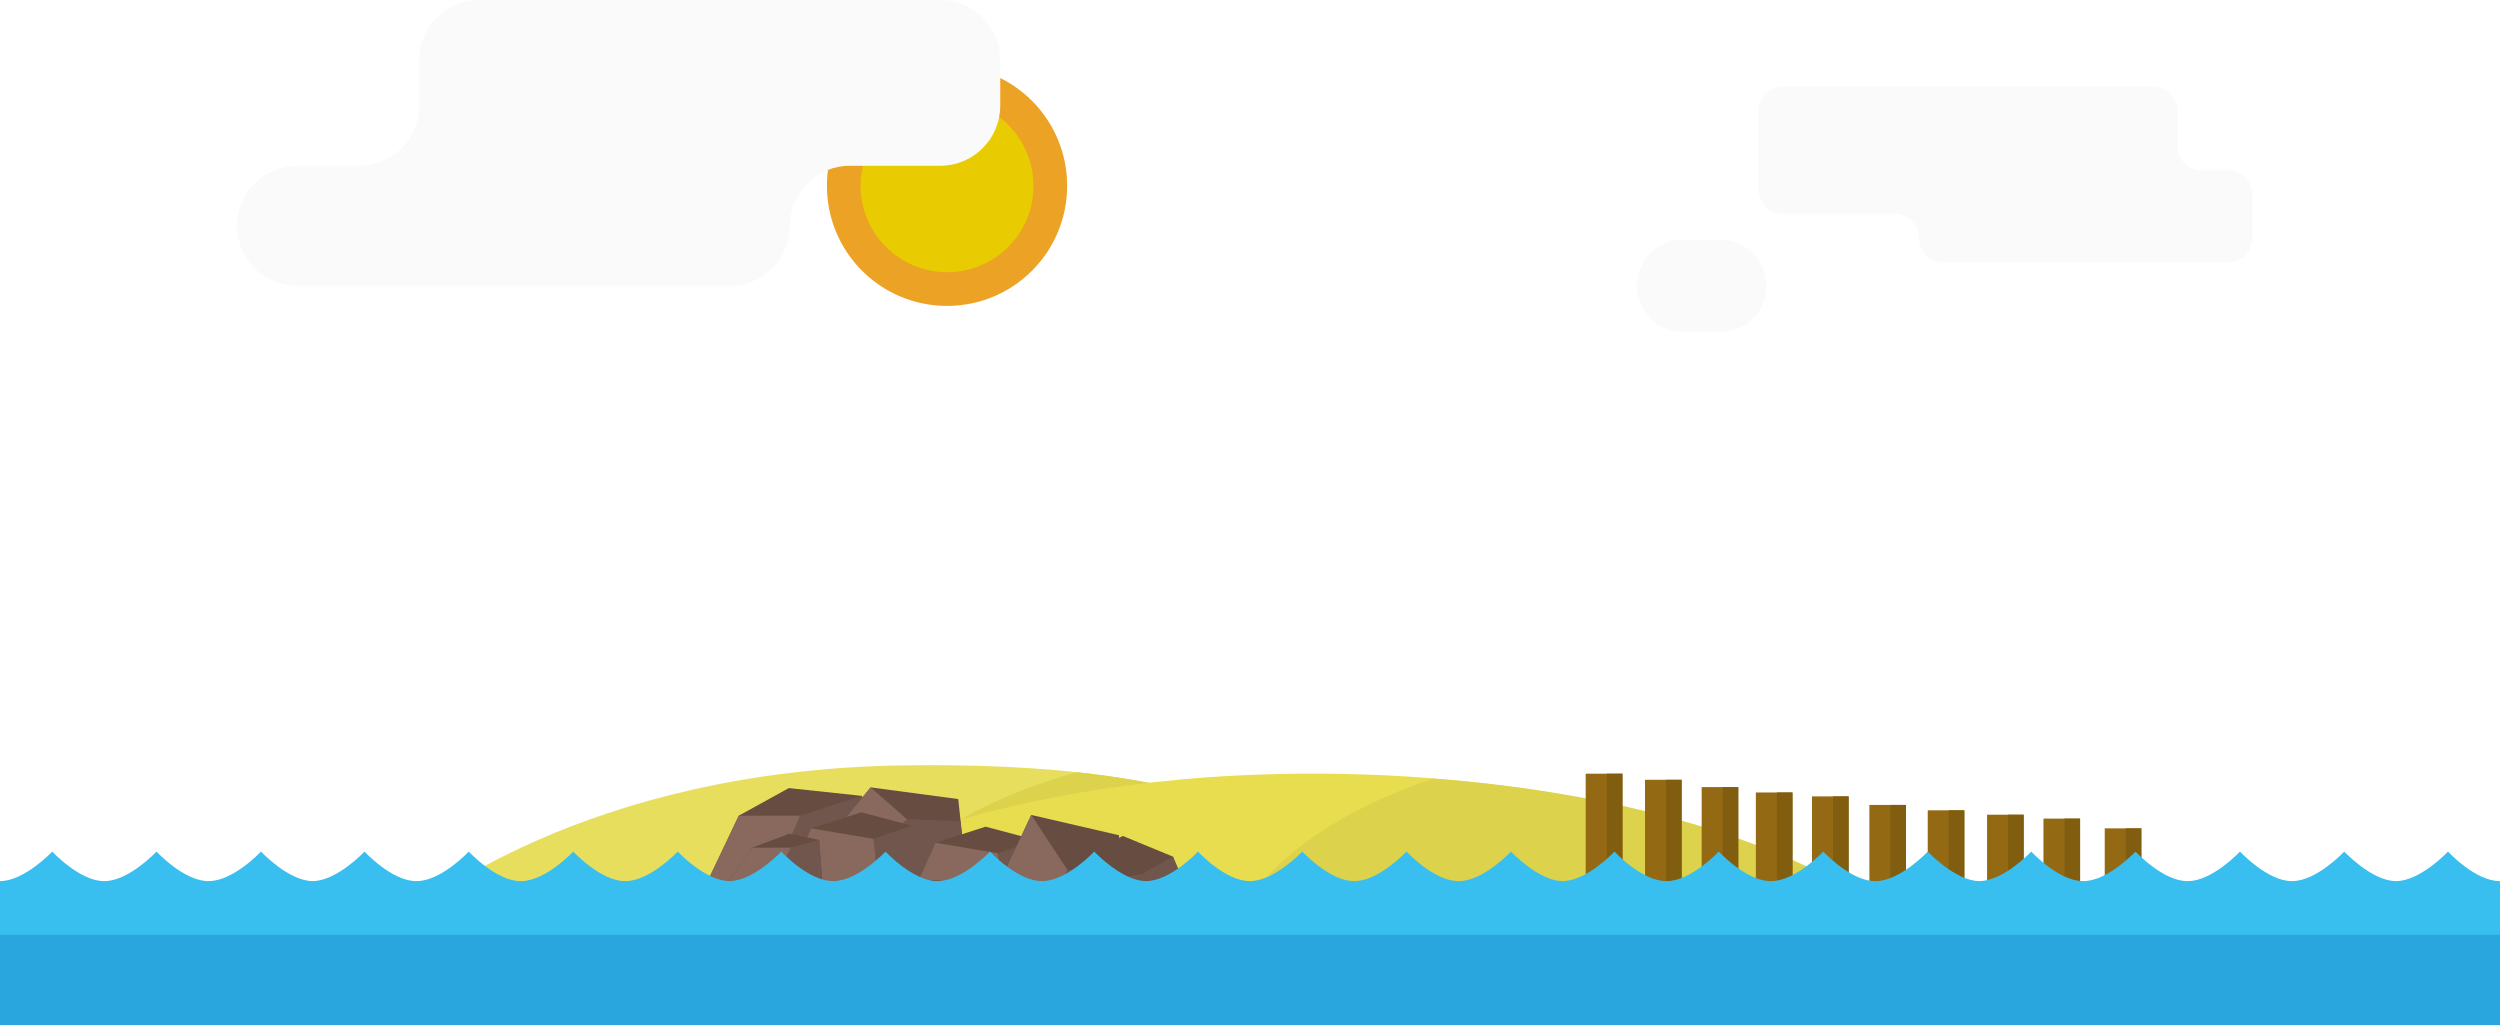
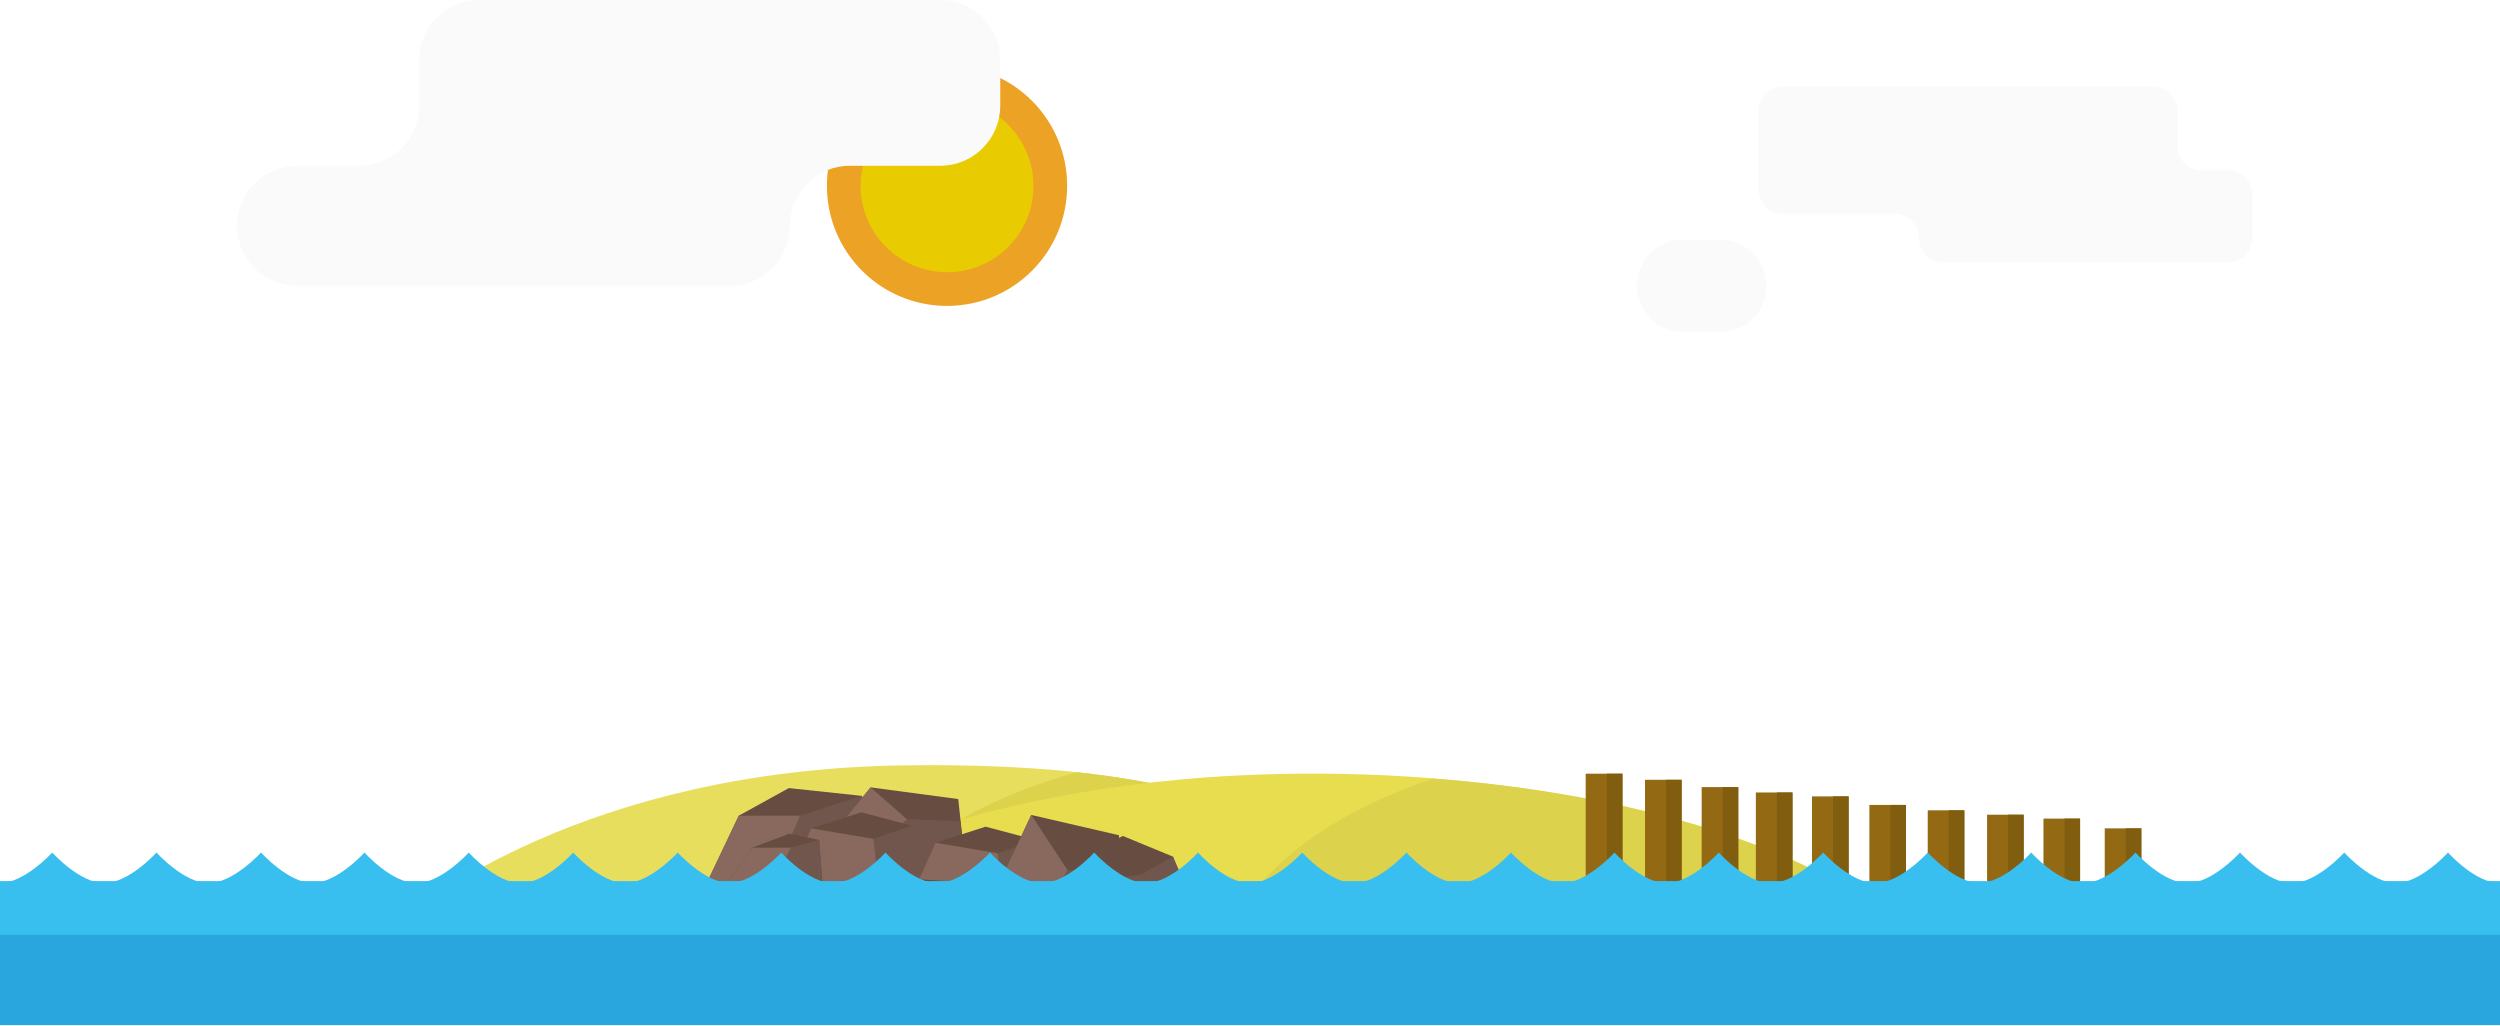
<svg xmlns="http://www.w3.org/2000/svg" version="1.1" id="Layer_1" x="0px" y="0px" viewBox="0 0 1024 419.9" style="enable-background:new 0 0 1024 419.9;" xml:space="preserve">
  <style type="text/css">
	.st0{fill:#E8DE5E;}
	.st1{fill:#DCD24B;}
	.st2{fill:#ECA224;}
	.st3{fill:#E8CB00;}
	.st4{fill:#E8DD4F;}
	.st5{fill:#674D41;}
	.st6{fill:#70564C;}
	.st7{fill:#89695D;}
	.st8{fill:#936914;}
	.st9{fill:#815D10;}
	.st10{fill:#39BFEF;}
	.st11{fill:#2AA6DF;}
	.st12{fill:#FAFAFA;}
- 	.st13{fill:#E6E6E6;}
</style>
  <g>
    <path id="XMLID_31_" class="st0" d="M584.9,377.5c-45.3-40.5-95.2-65.8-215.2-64c-130.4,1.9-198.9,58.3-203.5,62.4L584.9,377.5z" />
    <path class="st1" d="M355.3,376.6l229.6,0.9c-35-31.3-72.8-53.5-143.7-61.2C396.5,328.6,364,350.6,355.3,376.6z" />
  </g>
  <g id="XMLID_40_">
    <path id="XMLID_39_" class="st2" d="M387.9,125.3L387.9,125.3c-27.2,0-49.2-22-49.2-49.2l0,0c0-27.2,22-49.2,49.2-49.2l0,0   c27.2,0,49.2,22,49.2,49.2l0,0C437.1,103.3,415.1,125.3,387.9,125.3z" />
    <path id="XMLID_38_" class="st3" d="M387.9,111.5L387.9,111.5c-19.6,0-35.4-15.9-35.4-35.4l0,0c0-19.6,15.9-35.4,35.4-35.4l0,0   c19.6,0,35.4,15.9,35.4,35.4l0,0C423.4,95.7,407.5,111.5,387.9,111.5z" />
  </g>
  <g>
    <path id="XMLID_29_" class="st4" d="M765.7,371.5c-49.1-34.5-138.1-55.4-233.1-54.6c-141.2,1.1-215.4,49.7-220.4,53.2L765.7,371.5z   " />
    <path class="st1" d="M509.7,371.1l260,0.8c-40.3-28.3-107.5-47.4-182.7-53C550.9,331.1,523.3,349.5,509.7,371.1z" />
  </g>
  <g>
    <g id="XMLID_47_">
      <polygon id="XMLID_50_" class="st5" points="272.9,396.6 302.6,334.1 323.1,322.8 353.1,326 357.8,400.9   " />
      <polygon id="XMLID_49_" class="st6" points="357.8,400.9 272.9,396.6 310.4,360.8 327.7,334.1 353.1,326   " />
      <polygon id="XMLID_48_" class="st7" points="272.9,396.6 302.6,334.1 327.7,334.1 300.3,396.8   " />
    </g>
    <g>
      <g id="XMLID_46_">
        <polygon id="XMLID_43_" class="st5" points="324.1,362.4 356.6,322.5 392.5,327.3 396.5,364.6    " />
        <polygon id="XMLID_45_" class="st6" points="396.5,364.6 324.1,362.4 356.1,344.6 371.4,335.5 393.4,336.4    " />
        <polygon id="XMLID_44_" class="st7" points="324.1,362.4 356.6,322.5 371.4,335.5 347.4,362.5    " />
      </g>
      <g id="XMLID_51_">
        <polygon id="XMLID_54_" class="st5" points="320.1,376.3 332.3,339.3 352.8,332.7 373.4,338.2 387.6,378.3    " />
        <polygon id="XMLID_53_" class="st6" points="387.6,378.3 302.7,375.8 340.2,354.9 357.8,343.6 373.4,338.2    " />
        <polygon id="XMLID_52_" class="st7" points="315.4,377.3 332.3,339.3 357.8,343.6 361.2,377.3    " />
      </g>
      <g id="XMLID_74_">
        <polygon id="XMLID_77_" class="st5" points="427.2,411 439.4,352.8 459.9,342.4 480.5,350.9 494.7,414.2    " />
        <polygon id="XMLID_76_" class="st6" points="500.3,396.7 409.8,410.1 447.3,377.3 464.9,359.4 480.5,350.9    " />
        <polygon id="XMLID_75_" class="st7" points="422.5,412.4 439.4,352.8 464.9,359.4 468.2,412.4    " />
      </g>
      <g id="XMLID_62_">
        <polygon id="XMLID_65_" class="st5" points="371,382.2 383.2,345.2 403.7,338.6 424.3,344.1 438.4,384.2    " />
        <polygon id="XMLID_64_" class="st6" points="438.4,384.2 353.6,381.7 391.1,360.8 408.7,349.5 424.3,344.1    " />
        <polygon id="XMLID_63_" class="st7" points="366.2,383.2 383.2,345.2 408.7,349.5 412,383.2    " />
      </g>
      <g id="XMLID_55_">
        <polygon id="XMLID_58_" class="st5" points="269.2,402 308.1,347.2 323.2,341.5 335.5,344 339,388.8    " />
        <polygon id="XMLID_57_" class="st6" points="339,388.8 269.2,402 306.7,370.6 323.9,347.2 335.5,344    " />
        <polygon id="XMLID_56_" class="st7" points="269.2,402 308.1,347.2 323.9,347.2 296.6,402.1    " />
      </g>
      <g id="XMLID_70_">
        <polygon id="XMLID_73_" class="st5" points="389.9,403 422.4,333.8 458.3,342.1 462.3,406.6    " />
        <polygon id="XMLID_72_" class="st6" points="462.3,406.6 389.9,403 421.9,371.9 437.2,356.3 459.2,357.9    " />
        <polygon id="XMLID_71_" class="st7" points="389.9,403 422.4,333.8 437.2,356.3 413.2,403.1    " />
      </g>
      <g id="XMLID_66_">
        <polygon id="XMLID_69_" class="st5" points="322.9,403 352.5,366.5 373,359.9 403,361.9 407.8,405.5    " />
        <polygon id="XMLID_68_" class="st6" points="407.8,405.5 322.9,403 360.4,382.1 377.6,366.5 403,361.9    " />
        <polygon id="XMLID_67_" class="st7" points="322.9,403 352.5,366.5 377.6,366.5 350.2,403.1    " />
      </g>
    </g>
  </g>
  <g>
    <g>
      <rect x="649.5" y="316.9" class="st8" width="15" height="60.5" />
      <rect x="658.2" y="316.9" class="st9" width="6.4" height="60.5" />
    </g>
    <g>
      <rect x="673.8" y="319.4" class="st8" width="15" height="60.5" />
      <rect x="682.4" y="319.4" class="st9" width="6.4" height="60.5" />
    </g>
    <g>
      <rect x="697" y="322.4" class="st8" width="15" height="60.5" />
      <rect x="705.6" y="322.4" class="st9" width="6.4" height="60.5" />
    </g>
    <g>
      <rect x="719.2" y="324.6" class="st8" width="15" height="60.5" />
      <rect x="727.8" y="324.6" class="st9" width="6.4" height="60.5" />
    </g>
    <g>
      <rect x="742.2" y="326.2" class="st8" width="15" height="60.5" />
      <rect x="750.8" y="326.2" class="st9" width="6.4" height="60.5" />
    </g>
    <g>
      <rect x="765.7" y="329.7" class="st8" width="15" height="60.5" />
      <rect x="774.3" y="329.7" class="st9" width="6.4" height="60.5" />
    </g>
    <g>
      <rect x="789.6" y="331.9" class="st8" width="15" height="60.5" />
      <rect x="798.2" y="331.9" class="st9" width="6.4" height="60.5" />
    </g>
    <g>
      <rect x="813.9" y="333.7" class="st8" width="15" height="60.5" />
      <rect x="822.5" y="333.7" class="st9" width="6.4" height="60.5" />
    </g>
    <g>
      <rect x="837" y="335.3" class="st8" width="15" height="60.5" />
      <rect x="845.6" y="335.3" class="st9" width="6.4" height="60.5" />
    </g>
    <g>
      <rect x="862.1" y="339.3" class="st8" width="15" height="60.5" />
      <rect x="870.7" y="339.3" class="st9" width="6.4" height="60.5" />
    </g>
  </g>
  <g id="XMLID_30_">
    <polygon id="XMLID_61_" class="st5" points="403.2,396.2 442.1,359.8 457.2,356 469.5,357.7 473,387.5  " />
    <polygon id="XMLID_60_" class="st6" points="473,387.5 403.2,396.2 440.7,375.3 457.9,359.8 469.5,357.7  " />
    <polygon id="XMLID_59_" class="st7" points="403.2,396.2 442.1,359.8 457.9,359.8 430.6,396.4  " />
  </g>
-   <path class="st10" d="M0,360.9h1024V419H0V360.9z M42.7,360.9c-10,0.1-21.3-12.1-21.3-12.1S10,360.9,0,360.9h21.3H42.7z M85.4,360.9  c-10,0.1-21.3-12.1-21.3-12.1s-11.3,12.1-21.3,12.1h21.3H85.4z M149.3,360.9h21.3c-10.1,0.1-21.3-12.1-21.3-12.1s-11.2,12-21.2,12.1  h0.2H149.3z M128,360.9L128,360.9c-9.9-0.1-21.1-12.1-21.1-12.1s-11.3,12.1-21.4,12.1h21.3H128z M213.3,360.9  c-10,0.1-21.3-12.1-21.3-12.1s-11.3,12.1-21.3,12.1H192H213.3z M256.1,360.9c-10,0.1-21.3-12.1-21.3-12.1s-11.3,12.1-21.4,12.1h21.3  H256.1z M320,360.9h21.3c-10.1,0.1-21.3-12.1-21.3-12.1s-11.2,12-21.2,12.1h0.2H320z M298.7,360.9L298.7,360.9  c-9.9-0.1-21.1-12.1-21.1-12.1s-11.4,12.1-21.4,12.1h21.3H298.7z M384,360.9c-10,0.1-21.3-12.1-21.3-12.1s-11.3,12.1-21.4,12.1h21.3  H384z M426.8,360.9c-10,0.1-21.3-12.1-21.3-12.1s-11.4,12.1-21.4,12.1h21.3H426.8z M490.7,360.9H512c-10.1,0.1-21.3-12.1-21.3-12.1  s-11.2,12-21.2,12.1h0.2H490.7z M469.3,360.9L469.3,360.9c-9.9-0.1-21.1-12.1-21.1-12.1s-11.3,12.1-21.3,12.1h21.3H469.3z   M554.7,360.9c-10,0.1-21.3-12.1-21.3-12.1S522,360.9,512,360.9h21.3H554.7z M597.4,360.9c-10,0.1-21.3-12.1-21.3-12.1  s-11.3,12.1-21.3,12.1h21.3H597.4z M661.3,360.9h21.3c-10.1,0.1-21.3-12.1-21.3-12.1s-11.2,12-21.2,12.1h0.2H661.3z M640,360.9  L640,360.9c-9.9-0.1-21.1-12.1-21.1-12.1s-11.3,12.1-21.3,12.1h21.3H640z M725.3,360.9c-10,0.1-21.3-12.1-21.3-12.1  s-11.3,12.1-21.3,12.1H704H725.3z M768.1,360.9c-10,0.1-21.3-12.1-21.3-12.1s-11.3,12.1-21.3,12.1h21.3H768.1z M832,360.9h21.3  c-10.1,0.1-21.3-12.1-21.3-12.1s-11.2,12-21.2,12.1h0.2H832z M810.7,360.9L810.7,360.9c-9.9-0.1-21.1-12.1-21.1-12.1  s-11.3,12.1-21.3,12.1h21.3H810.7z M896,360.9c-10,0.1-21.3-12.1-21.3-12.1s-11.3,12.1-21.3,12.1h21.3H896z M938.8,360.9  c-10,0.1-21.3-12.1-21.3-12.1s-11.3,12.1-21.3,12.1h21.3H938.8z M1002.7,360.9h21.3c-10.1,0.1-21.3-12.1-21.3-12.1  s-11.2,12-21.2,12.1h0.2H1002.7z M981.3,360.9L981.3,360.9c-9.9-0.1-21.1-12.1-21.1-12.1s-11.3,12.1-21.3,12.1h21.3H981.3z" />
+   <rect y="360.9" class="st10" width="1024" height="58.1" />
+   <path class="st10" d="M42.7,361.7c-10,0.1-21.3-12.5-21.3-12.5S10,361.7,0,361.7h21.3H42.7z M85.4,361.7  c-10,0.1-21.3-12.5-21.3-12.5s-11.3,12.5-21.3,12.5h21.3H85.4z M149.3,361.7h21.3c-10.1,0.1-21.3-12.5-21.3-12.5  s-11.2,12.4-21.2,12.5h0.2H149.3z M128,361.7L128,361.7c-9.9-0.1-21.1-12.5-21.1-12.5s-11.3,12.5-21.4,12.5h21.3H128z M213.3,361.7  c-10,0.1-21.3-12.5-21.3-12.5s-11.3,12.5-21.3,12.5H192H213.3z M256.1,361.7c-10,0.1-21.3-12.5-21.3-12.5s-11.3,12.5-21.4,12.5h21.3  H256.1z M320,361.7h21.3c-10.1,0.1-21.3-12.5-21.3-12.5s-11.2,12.4-21.2,12.5h0.2H320z M298.7,361.7L298.7,361.7  c-9.9-0.1-21.1-12.5-21.1-12.5s-11.4,12.5-21.4,12.5h21.3H298.7z M384,361.7c-10,0.1-21.3-12.5-21.3-12.5s-11.3,12.5-21.4,12.5h21.3  H384z M426.8,361.7c-10,0.1-21.3-12.5-21.3-12.5s-11.4,12.5-21.4,12.5h21.3H426.8z M490.7,361.7H512c-10.1,0.1-21.3-12.5-21.3-12.5  s-11.2,12.4-21.2,12.5h0.2H490.7z M469.3,361.7L469.3,361.7c-9.9-0.1-21.1-12.5-21.1-12.5s-11.3,12.5-21.3,12.5h21.3H469.3z   M554.7,361.7c-10,0.1-21.3-12.5-21.3-12.5S522,361.7,512,361.7h21.3H554.7z M597.4,361.7c-10,0.1-21.3-12.5-21.3-12.5  s-11.3,12.5-21.3,12.5h21.3H597.4z M661.3,361.7h21.3c-10.1,0.1-21.3-12.5-21.3-12.5s-11.2,12.4-21.2,12.5h0.2H661.3z M640,361.7  L640,361.7c-9.9-0.1-21.1-12.5-21.1-12.5s-11.3,12.5-21.3,12.5h21.3H640z M725.3,361.7c-10,0.1-21.3-12.5-21.3-12.5  s-11.3,12.5-21.3,12.5H704H725.3z M768.1,361.7c-10,0.1-21.3-12.5-21.3-12.5s-11.3,12.5-21.3,12.5h21.3H768.1z M832,361.7h21.3  c-10.1,0.1-21.3-12.5-21.3-12.5s-11.2,12.4-21.2,12.5h0.2H832z M810.7,361.7L810.7,361.7c-9.9-0.1-21.1-12.5-21.1-12.5  s-11.3,12.5-21.3,12.5h21.3H810.7z M896,361.7c-10,0.1-21.3-12.5-21.3-12.5s-11.3,12.5-21.3,12.5h21.3H896z M938.8,361.7  c-10,0.1-21.3-12.5-21.3-12.5s-11.3,12.5-21.3,12.5h21.3H938.8z M1002.7,361.7h21.3c-10.1,0.1-21.3-12.5-21.3-12.5  s-11.2,12.4-21.2,12.5h0.2H1002.7z M981.3,361.7L981.3,361.7c-9.9-0.1-21.1-12.5-21.1-12.5s-11.3,12.5-21.3,12.5h21.3H981.3z" />
  <rect id="XMLID_32_" y="382.9" class="st11" width="1024" height="37" />
  <g id="XMLID_109_">
    <g id="XMLID_137_">
      <g id="XMLID_138_">
        <path id="XMLID_139_" class="st12" d="M385.1,0H196.3c-13.6,0-24.6,11-24.6,24.6v18.7c0,13.6-11,24.6-24.6,24.6h-25.4     c-13.6,0-24.6,11-24.6,24.6l0,0c0,13.6,11,24.6,24.6,24.6h177.2c13.6,0,24.6-11,24.6-24.6l0,0c0-13.6,11-24.6,24.6-24.6h37     c13.6,0,24.6-11,24.6-24.6V24.6C409.7,11,398.6,0,385.1,0z" />
      </g>
    </g>
  </g>
-   <path id="XMLID_37_" class="st13" d="M-309.3-164.1L-309.3-164.1L-309.3-164.1z" />
  <g id="XMLID_33_">
    <path id="XMLID_34_" class="st12" d="M891.9,59.8V45.4c0-5.5-4.4-9.9-9.9-9.9H730.2c-5.5,0-9.9,4.4-9.9,9.9v32.3   c0,5.5,4.4,9.9,9.9,9.9h45.9c5.5,0,9.9,4.4,9.9,9.9l0,0c0,5.5,4.4,9.9,9.9,9.9h116.8c5.5,0,9.9-4.4,9.9-9.9V79.6   c0-5.5-4.4-9.9-9.9-9.9h-11C896.3,69.8,891.9,65.3,891.9,59.8z" />
    <path id="XMLID_42_" class="st12" d="M689.4,136h15.2c10.4,0,18.9-8.4,18.9-18.9l0,0c0-10.4-8.4-18.9-18.9-18.9h-15.2   c-10.4,0-18.9,8.4-18.9,18.9l0,0C670.6,127.5,679,136,689.4,136z" />
  </g>
</svg>
